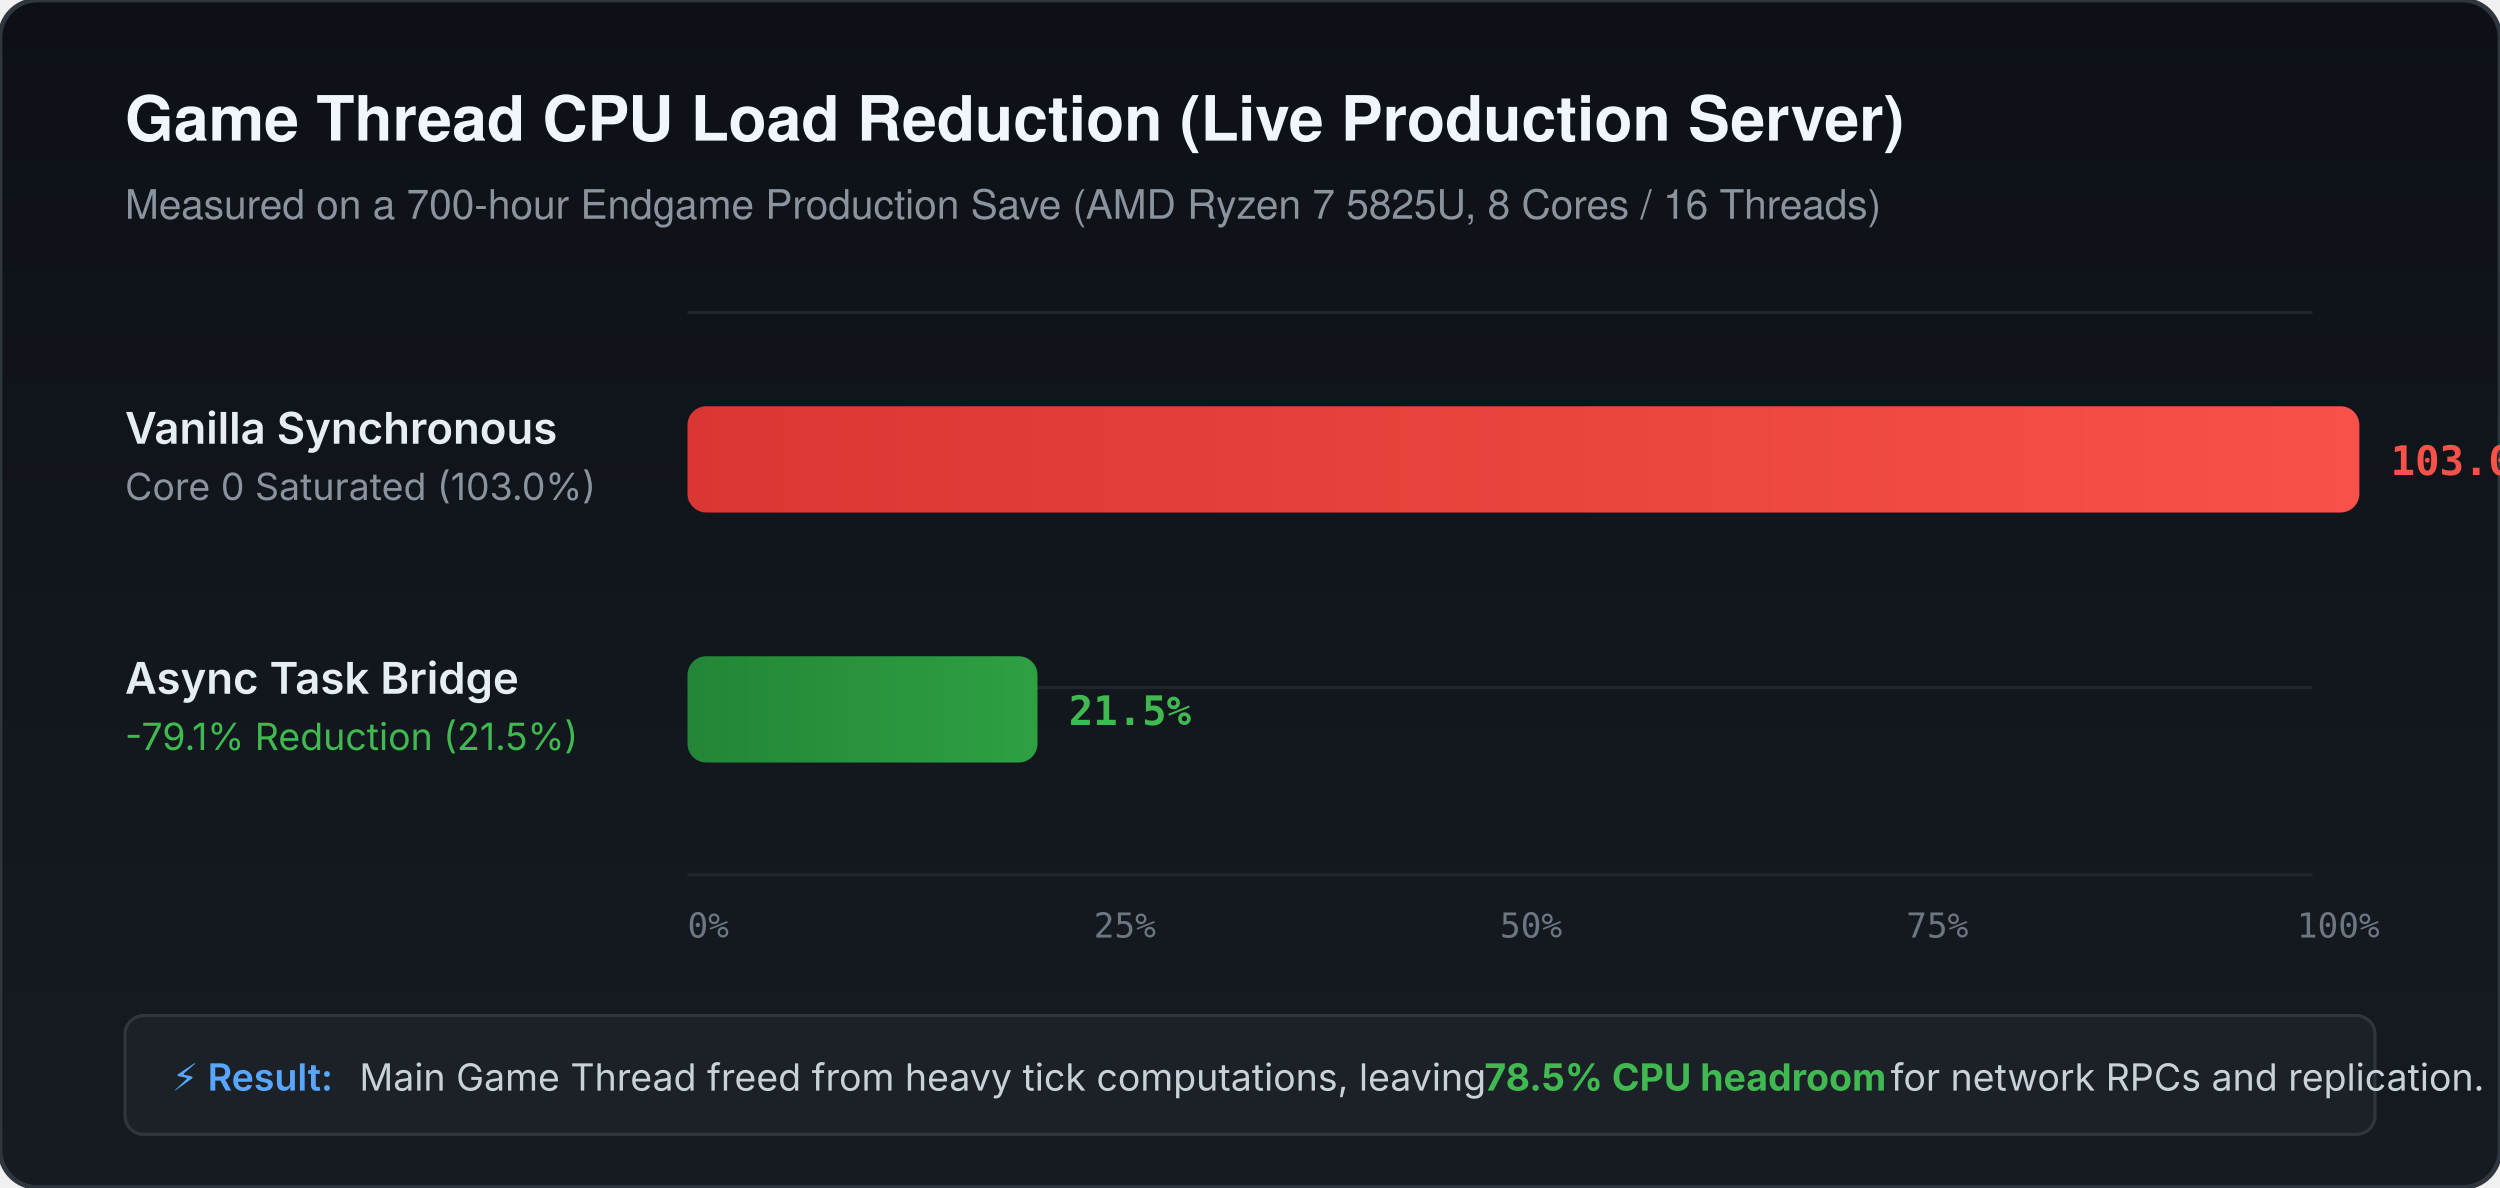
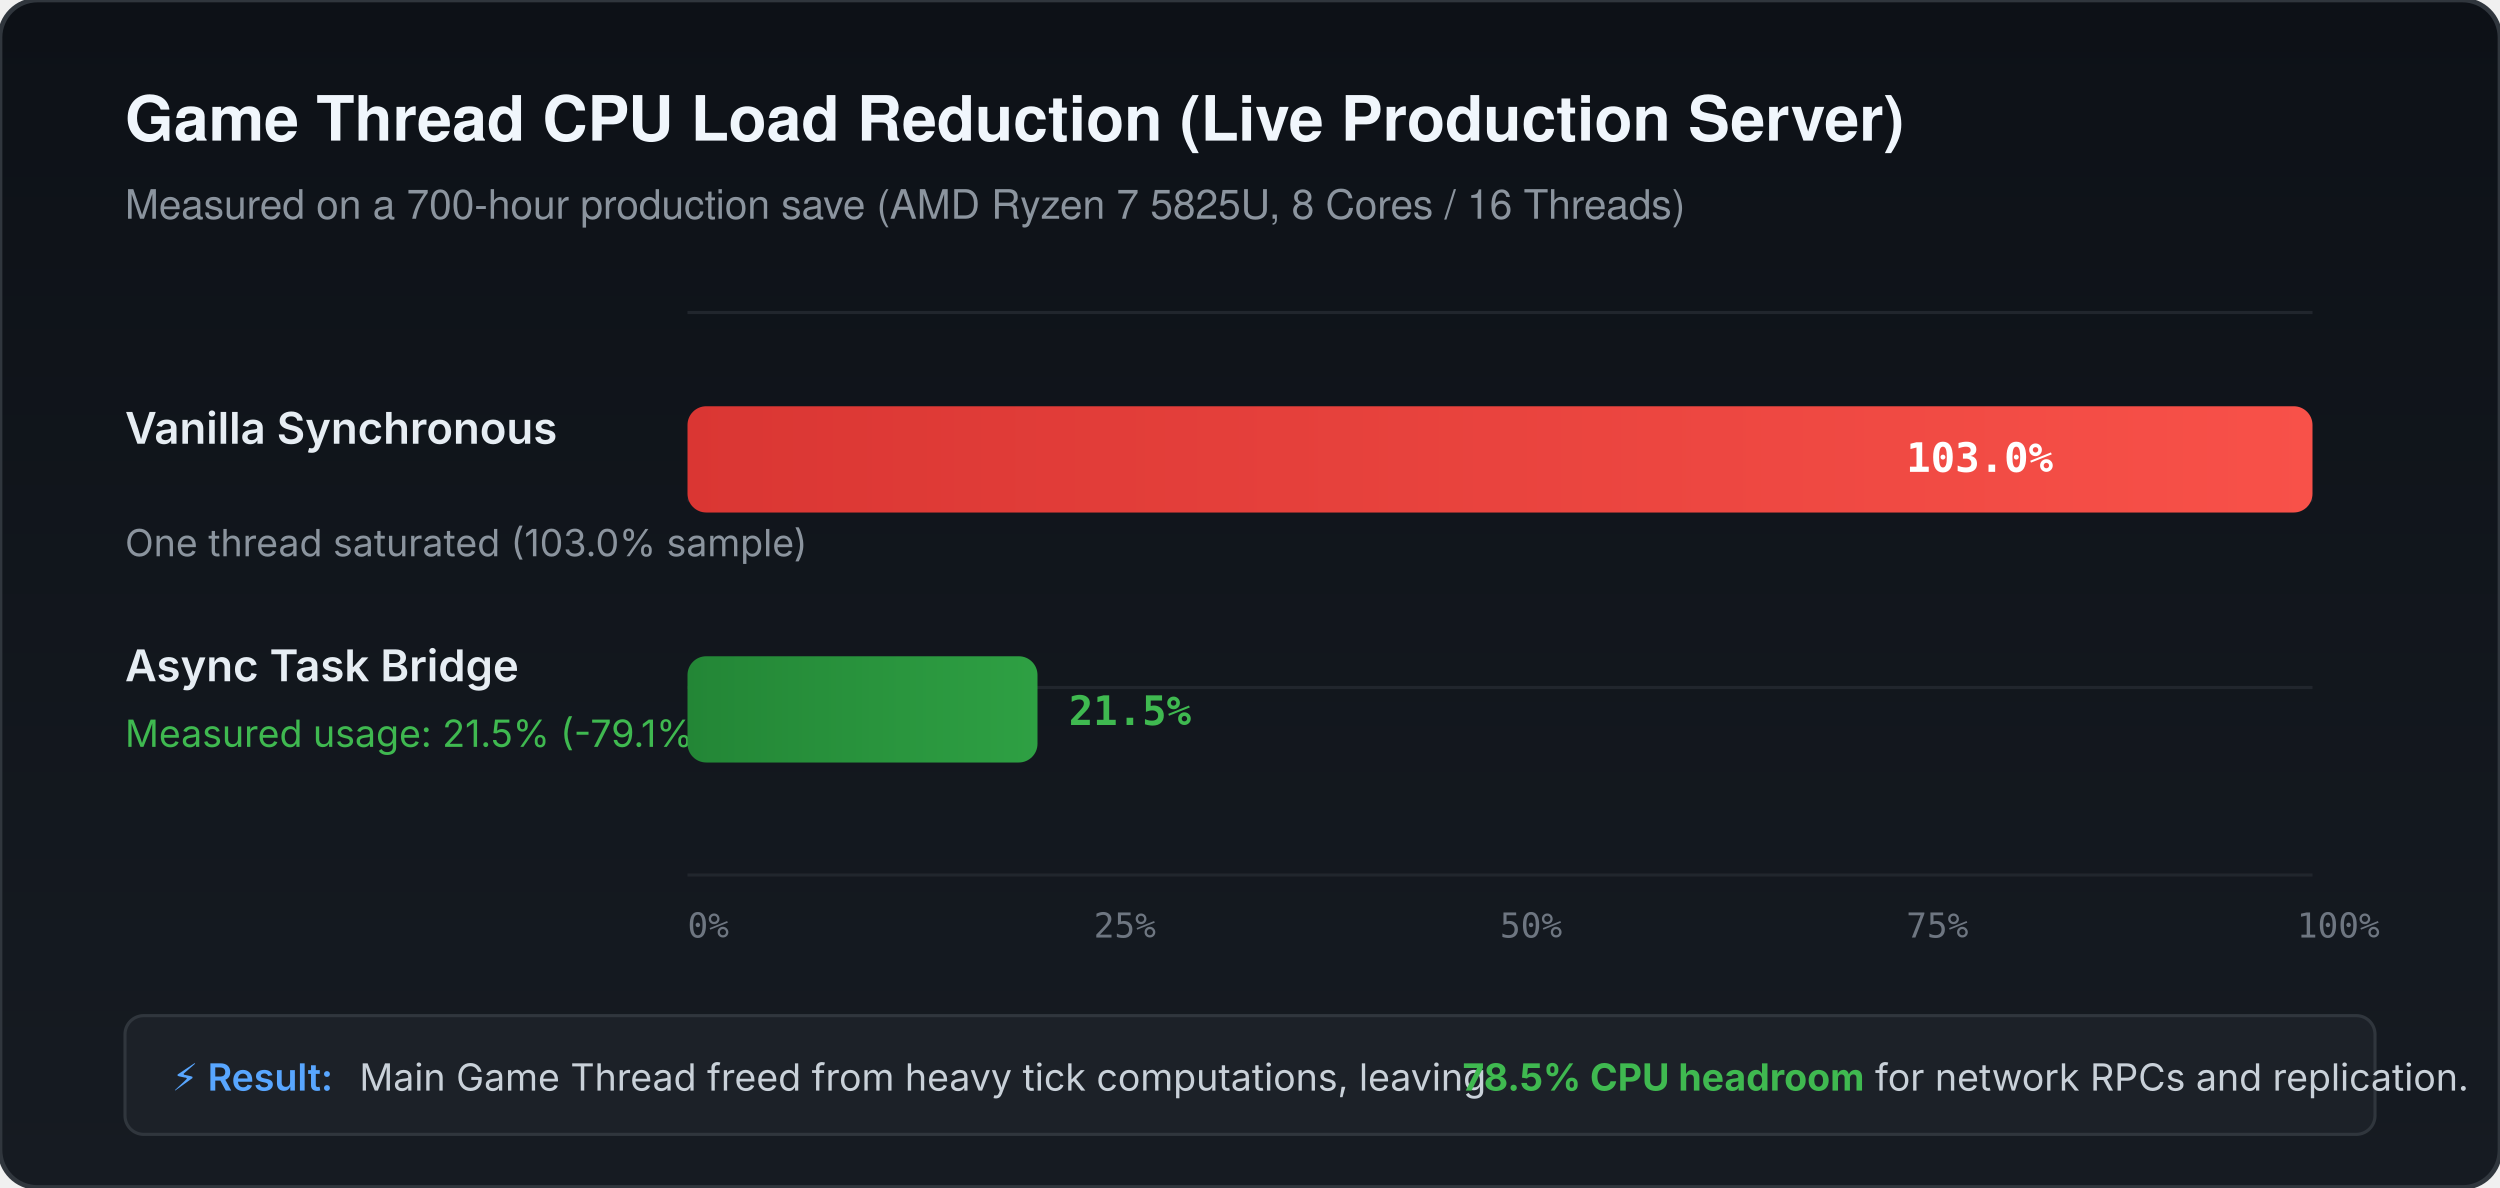
<svg xmlns="http://www.w3.org/2000/svg" viewBox="0 0 800 380" width="100%" height="100%">
  <defs>
    <linearGradient id="redGrad" x1="0" y1="0" x2="1" y2="0">
      <stop offset="0%" stop-color="#da3633" />
      <stop offset="100%" stop-color="#f85149" />
    </linearGradient>
    <linearGradient id="greenGrad" x1="0" y1="0" x2="1" y2="0">
      <stop offset="0%" stop-color="#238636" />
      <stop offset="100%" stop-color="#2ea043" />
    </linearGradient>
    <linearGradient id="bgGrad" x1="0" y1="0" x2="0" y2="1">
      <stop offset="0%" stop-color="#0d1117" />
      <stop offset="100%" stop-color="#161b22" />
    </linearGradient>
  </defs>
  <rect width="800" height="380" rx="12" fill="url(#bgGrad)" stroke="#30363d" stroke-width="1.5" />
  <text x="40" y="45" fill="#f0f6fc" font-family="-apple-system, BlinkMacSystemFont, 'Segoe UI', Helvetica, Arial, sans-serif" font-size="20" font-weight="700">Game Thread CPU Load Reduction (Live Production Server)</text>
-   <text x="40" y="70" fill="#8b949e" font-family="-apple-system, BlinkMacSystemFont, 'Segoe UI', Helvetica, Arial, sans-serif" font-size="13">Measured on a 700-hour Endgame Production Save (AMD Ryzen 7 5825U, 8 Cores / 16 Threads)</text>
+   <text x="40" y="70" fill="#8b949e" font-family="-apple-system, BlinkMacSystemFont, 'Segoe UI', Helvetica, Arial, sans-serif" font-size="13">Measured on a 700-hour production save (AMD Ryzen 7 5825U, 8 Cores / 16 Threads)</text>
  <line x1="220" y1="100" x2="740" y2="100" stroke="#21262d" stroke-width="1" />
  <line x1="220" y1="160" x2="740" y2="160" stroke="#21262d" stroke-width="1" />
  <line x1="220" y1="220" x2="740" y2="220" stroke="#21262d" stroke-width="1" />
  <line x1="220" y1="280" x2="740" y2="280" stroke="#21262d" stroke-width="1" />
  <text x="220" y="300" fill="#6e7681" font-family="monospace" font-size="11">0%</text>
  <text x="350" y="300" fill="#6e7681" font-family="monospace" font-size="11">25%</text>
  <text x="480" y="300" fill="#6e7681" font-family="monospace" font-size="11">50%</text>
  <text x="610" y="300" fill="#6e7681" font-family="monospace" font-size="11">75%</text>
  <text x="735" y="300" fill="#6e7681" font-family="monospace" font-size="11">100%</text>
  <text x="40" y="142" fill="#e6edf3" font-family="-apple-system, BlinkMacSystemFont, 'Segoe UI', sans-serif" font-size="14" font-weight="600">Vanilla Synchronous</text>
-   <text x="40" y="160" fill="#8b949e" font-family="-apple-system, BlinkMacSystemFont, 'Segoe UI', sans-serif" font-size="12">Core 0 Saturated (103.0%)</text>
-   <rect x="220" y="130" width="535" height="34" rx="6" fill="url(#redGrad)" />
-   <text x="765" y="152" fill="#f85149" font-family="monospace" font-size="13" font-weight="700">103.0%</text>
-   <text x="40" y="222" fill="#e6edf3" font-family="-apple-system, BlinkMacSystemFont, 'Segoe UI', sans-serif" font-size="14" font-weight="600">Async Task Bridge</text>
-   <text x="40" y="240" fill="#3fb950" font-family="-apple-system, BlinkMacSystemFont, 'Segoe UI', sans-serif" font-size="12">-79.1% Reduction (21.5%)</text>
+   <text x="40" y="178" fill="#8b949e" font-family="-apple-system, BlinkMacSystemFont, 'Segoe UI', sans-serif" font-size="12">One thread saturated (103.0% sample)</text>
+   <rect x="220" y="130" width="520" height="34" rx="6" fill="url(#redGrad)" />
+   <text x="610" y="151" fill="#ffffff" font-family="monospace" font-size="13" font-weight="700">103.0%</text>
+   <text x="40" y="218" fill="#e6edf3" font-family="-apple-system, BlinkMacSystemFont, 'Segoe UI', sans-serif" font-size="14" font-weight="600">Async Task Bridge</text>
+   <text x="40" y="239" fill="#3fb950" font-family="-apple-system, BlinkMacSystemFont, 'Segoe UI', sans-serif" font-size="12">Measured usage: 21.5% (-79.1%)</text>
  <rect x="220" y="210" width="112" height="34" rx="6" fill="url(#greenGrad)" />
  <text x="342" y="232" fill="#3fb950" font-family="monospace" font-size="13" font-weight="700">21.5%</text>
  <rect x="40" y="325" width="720" height="38" rx="6" fill="#1c2128" stroke="#30363d" stroke-width="1" />
  <text x="55" y="349" fill="#58a6ff" font-family="-apple-system, BlinkMacSystemFont, 'Segoe UI', sans-serif" font-size="12" font-weight="600">⚡ Result:</text>
  <text x="115" y="349" fill="#c9d1d9" font-family="-apple-system, BlinkMacSystemFont, 'Segoe UI', sans-serif" font-size="12">Main Game Thread freed from heavy tick computations, leaving </text>
-   <text x="475" y="349" fill="#3fb950" font-family="-apple-system, BlinkMacSystemFont, 'Segoe UI', sans-serif" font-size="12" font-weight="700">78.5% CPU headroom</text>
-   <text x="605" y="349" fill="#c9d1d9" font-family="-apple-system, BlinkMacSystemFont, 'Segoe UI', sans-serif" font-size="12"> for network RPCs and replication.</text>
+   <text x="468" y="349" fill="#3fb950" font-family="-apple-system, BlinkMacSystemFont, 'Segoe UI', sans-serif" font-size="12" font-weight="700">78.5% CPU headroom</text>
+   <text x="600" y="349" fill="#c9d1d9" font-family="-apple-system, BlinkMacSystemFont, 'Segoe UI', sans-serif" font-size="12"> for network RPCs and replication.</text>
</svg>
